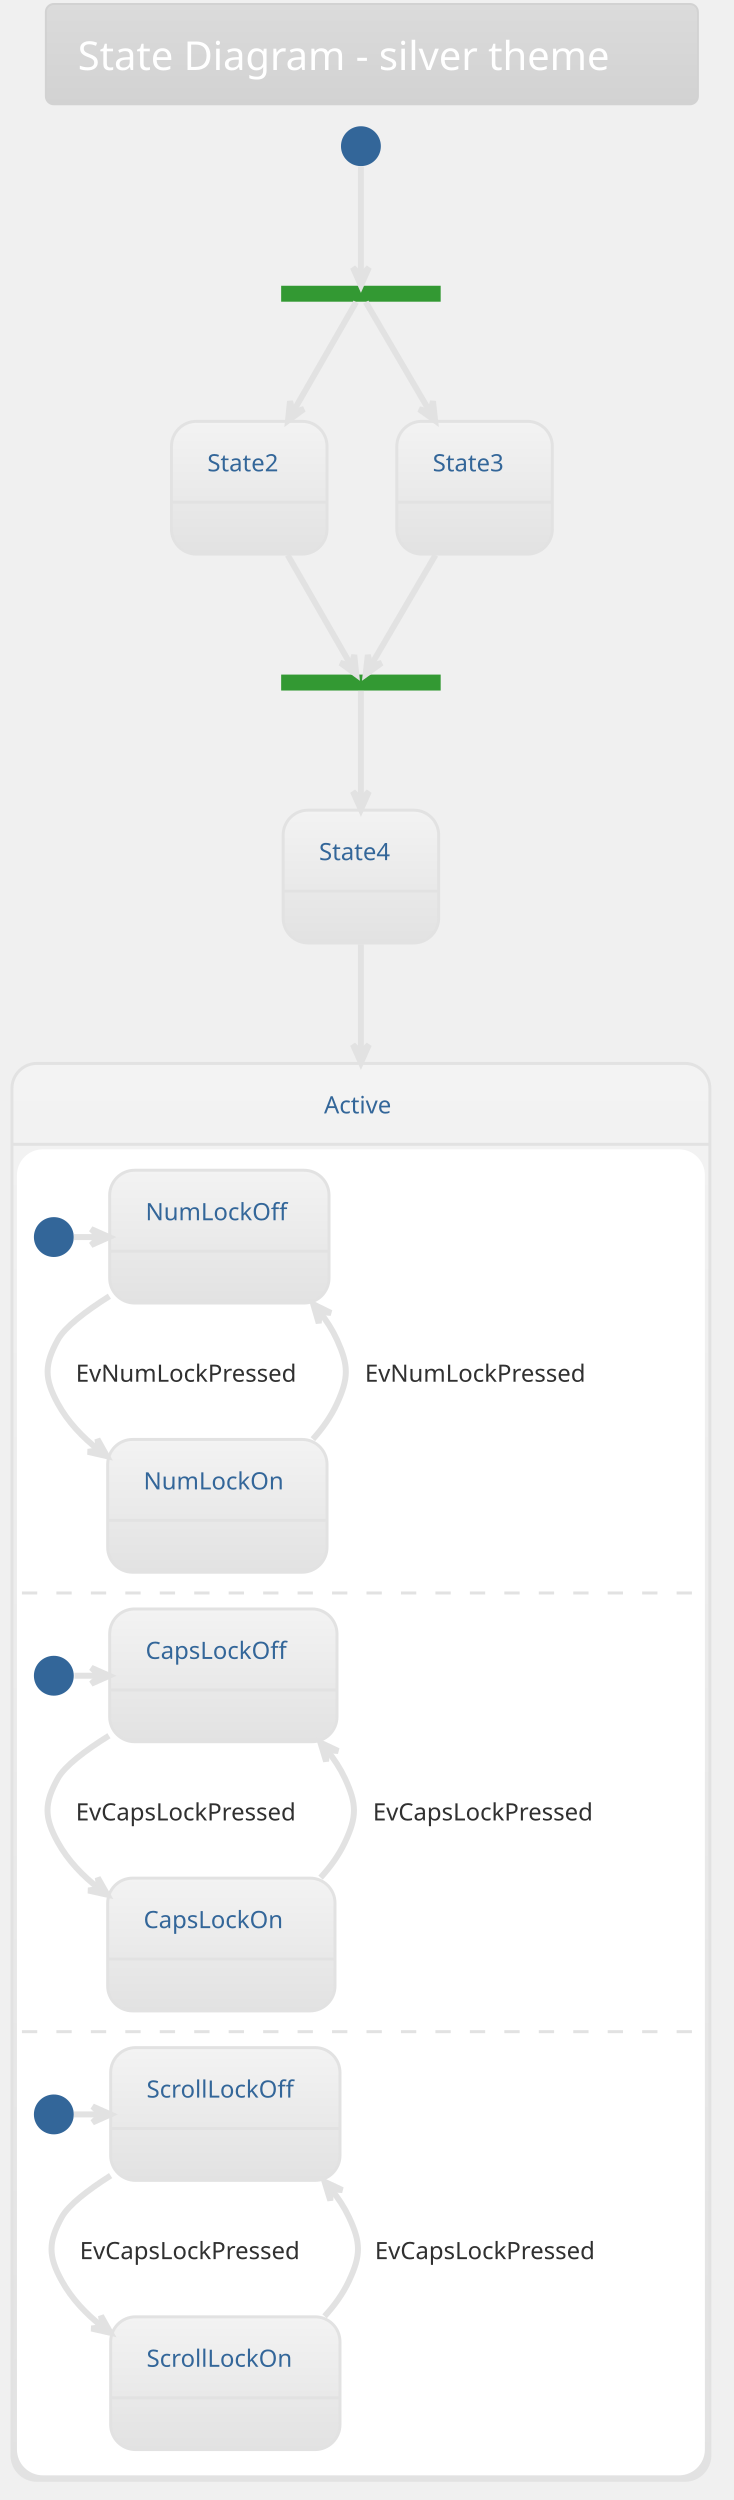
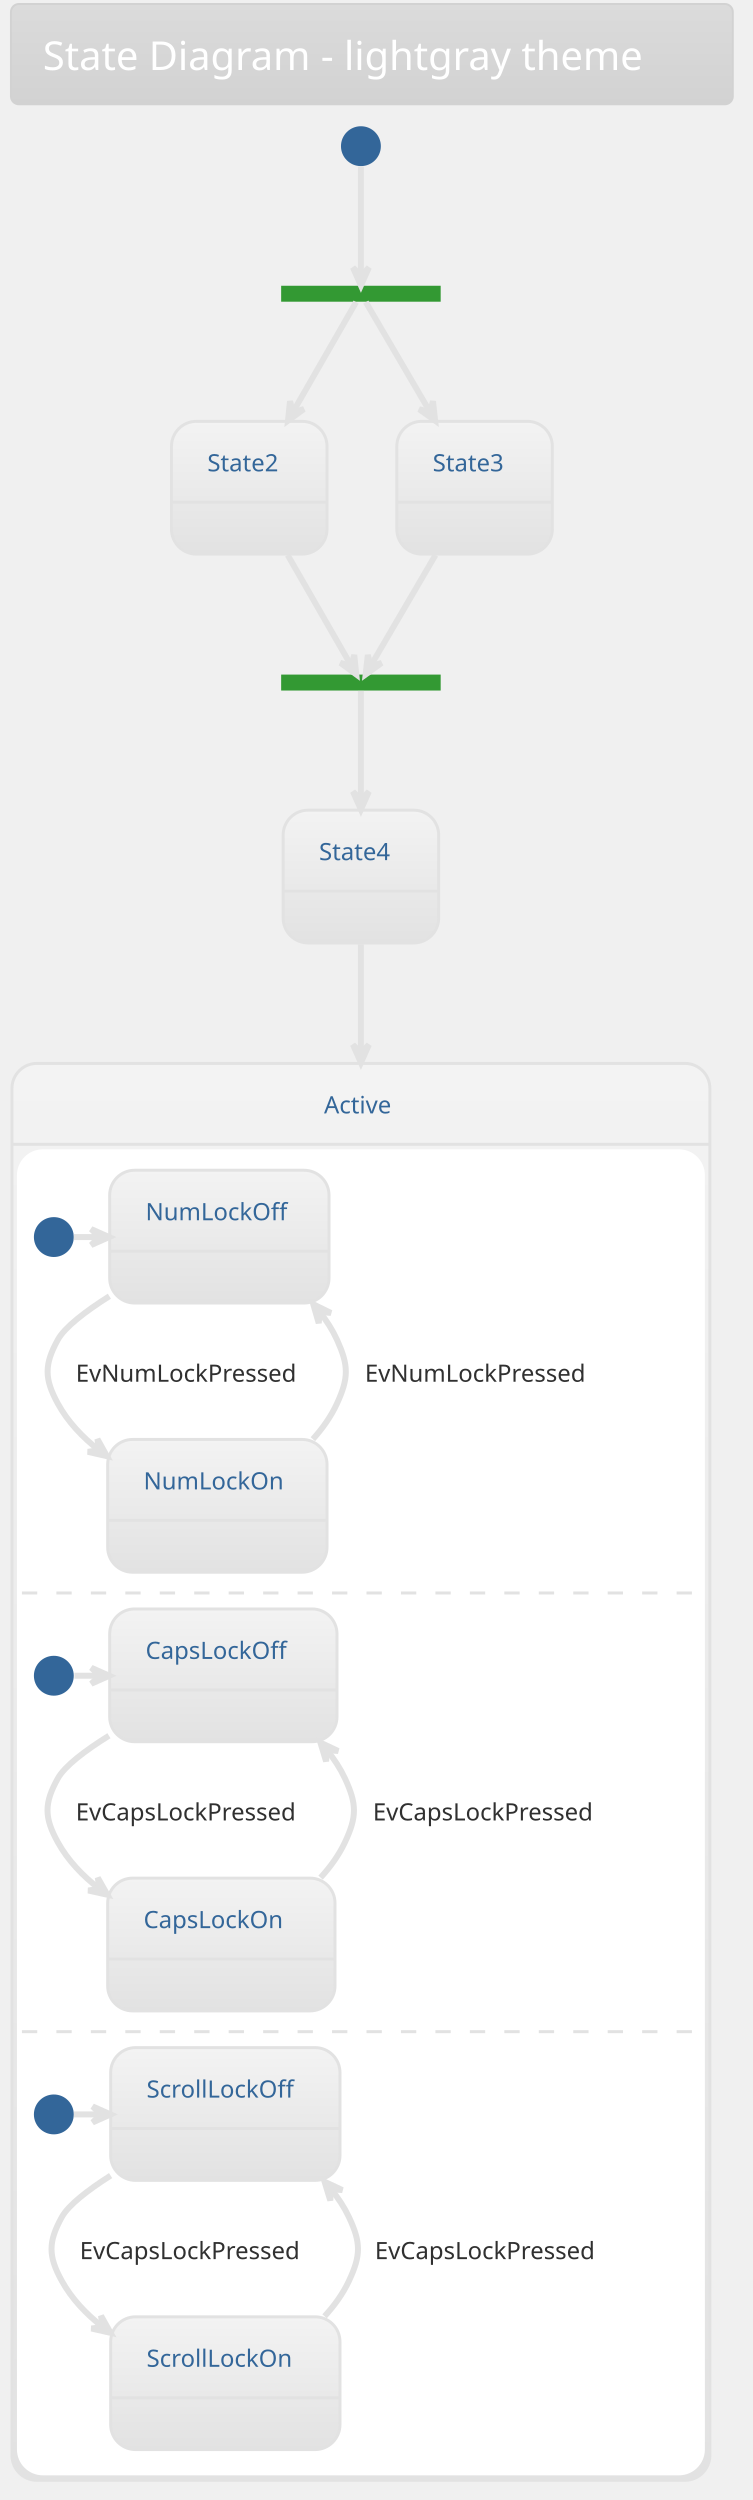
- <svg xmlns="http://www.w3.org/2000/svg" contentScriptType="application/ecmascript" contentStyleType="text/css" height="1306.25px" preserveAspectRatio="none" style="width:383px;height:1306px;" version="1.1" viewBox="0 0 383 1306" width="383.333px" zoomAndPan="magnify">
+ <svg xmlns="http://www.w3.org/2000/svg" contentScriptType="application/ecmascript" contentStyleType="text/css" height="1306.25px" preserveAspectRatio="none" style="width:393px;height:1306px;" version="1.1" viewBox="0 0 393 1306" width="393.75px" zoomAndPan="magnify">
  <defs>
-     <linearGradient id="g1cdw9myicaa0i0" x1="50%" x2="50%" y1="0%" y2="100%">
+     <linearGradient id="g1tpw0geriy8xm0" x1="50%" x2="50%" y1="0%" y2="100%">
      <stop offset="0%" stop-color="#DBDBDB" />
      <stop offset="100%" stop-color="#D2D2D2" />
    </linearGradient>
-     <linearGradient id="g1cdw9myicaa0i1" x1="50%" x2="50%" y1="0%" y2="100%">
+     <linearGradient id="g1tpw0geriy8xm1" x1="50%" x2="50%" y1="0%" y2="100%">
      <stop offset="0%" stop-color="#F3F3F3" />
      <stop offset="100%" stop-color="#E2E2E2" />
    </linearGradient>
  </defs>
  <g>
-     <rect fill="url(#g1cdw9myicaa0i0)" height="52.403" rx="4.167" ry="4.167" style="stroke: #D2D2D2; stroke-width: 1.042;" width="340.625" x="23.958" y="2.083" />
-     <text fill="#FFFFFF" font-family="Verdana" font-size="20.833" lengthAdjust="spacingAndGlyphs" textLength="307.292" x="40.625" y="36.57">State Diagram - silver theme</text>
+     <rect fill="url(#g1tpw0geriy8xm0)" height="52.403" rx="4.167" ry="4.167" style="stroke: #D2D2D2; stroke-width: 1.042;" width="377.083" x="5.729" y="2.083" />
+     <text fill="#FFFFFF" font-family="Verdana" font-size="20.833" lengthAdjust="spacingAndGlyphs" textLength="343.75" x="22.396" y="36.57">State Diagram - lightgray theme</text>
    <rect fill="#339933" height="8.333" style="stroke: none; stroke-width: 1.042;" width="83.333" x="146.875" y="149.278" />
    <ellipse cx="188.542" cy="76.361" fill="#336699" rx="10.417" ry="10.417" style="stroke: none; stroke-width: 1.042;" />
-     <rect fill="url(#g1cdw9myicaa0i1)" height="69.358" rx="13.021" ry="13.021" style="stroke: #E2E2E2; stroke-width: 1.562;" width="81.25" x="89.583" y="220.111" />
+     <rect fill="url(#g1tpw0geriy8xm1)" height="69.358" rx="13.021" ry="13.021" style="stroke: #E2E2E2; stroke-width: 1.562;" width="81.25" x="89.583" y="220.111" />
    <line style="stroke: #E2E2E2; stroke-width: 1.562;" x1="89.583" x2="170.833" y1="262.386" y2="262.386" />
    <text fill="#336699" font-family="Verdana" font-size="12.5" lengthAdjust="spacingAndGlyphs" textLength="43.75" x="108.333" y="246.22">State2</text>
-     <rect fill="url(#g1cdw9myicaa0i1)" height="69.358" rx="13.021" ry="13.021" style="stroke: #E2E2E2; stroke-width: 1.562;" width="81.25" x="207.292" y="220.111" />
+     <rect fill="url(#g1tpw0geriy8xm1)" height="69.358" rx="13.021" ry="13.021" style="stroke: #E2E2E2; stroke-width: 1.562;" width="81.25" x="207.292" y="220.111" />
    <line style="stroke: #E2E2E2; stroke-width: 1.562;" x1="207.292" x2="288.542" y1="262.386" y2="262.386" />
    <text fill="#336699" font-family="Verdana" font-size="12.5" lengthAdjust="spacingAndGlyphs" textLength="43.75" x="226.042" y="246.22">State3</text>
    <rect fill="#339933" height="8.333" style="stroke: none; stroke-width: 1.042;" width="83.333" x="146.875" y="352.403" />
-     <rect fill="url(#g1cdw9myicaa0i1)" height="69.358" rx="13.021" ry="13.021" style="stroke: #E2E2E2; stroke-width: 1.562;" width="81.25" x="147.917" y="423.236" />
+     <rect fill="url(#g1tpw0geriy8xm1)" height="69.358" rx="13.021" ry="13.021" style="stroke: #E2E2E2; stroke-width: 1.562;" width="81.25" x="147.917" y="423.236" />
    <line style="stroke: #E2E2E2; stroke-width: 1.562;" x1="147.917" x2="229.167" y1="465.511" y2="465.511" />
    <text fill="#336699" font-family="Verdana" font-size="12.5" lengthAdjust="spacingAndGlyphs" textLength="43.75" x="166.667" y="449.345">State4</text>
-     <rect fill="url(#g1cdw9myicaa0i1)" height="740.192" rx="13.021" ry="13.021" style="stroke: #E2E2E2; stroke-width: 1.562;" width="364.583" x="6.25" y="555.528" />
+     <rect fill="url(#g1tpw0geriy8xm1)" height="740.192" rx="13.021" ry="13.021" style="stroke: #E2E2E2; stroke-width: 1.562;" width="364.583" x="6.25" y="555.528" />
    <rect fill="#FFFFFF" height="691.667" rx="13.021" ry="13.021" style="stroke: #FFFFFF; stroke-width: 1.042;" width="358.333" x="9.375" y="600.928" />
    <line style="stroke: #E2E2E2; stroke-width: 1.562;" x1="6.25" x2="370.833" y1="597.803" y2="597.803" />
    <text fill="#336699" font-family="Verdana" font-size="12.5" lengthAdjust="spacingAndGlyphs" textLength="38.542" x="169.271" y="581.637">Active</text>
    <ellipse cx="28.125" cy="646.24" fill="#336699" rx="10.417" ry="10.417" style="stroke: none; stroke-width: 1.042;" />
-     <rect fill="url(#g1cdw9myicaa0i1)" height="69.358" rx="13.021" ry="13.021" style="stroke: #E2E2E2; stroke-width: 1.562;" width="114.583" x="57.292" y="611.344" />
+     <rect fill="url(#g1tpw0geriy8xm1)" height="69.358" rx="13.021" ry="13.021" style="stroke: #E2E2E2; stroke-width: 1.562;" width="114.583" x="57.292" y="611.344" />
    <line style="stroke: #E2E2E2; stroke-width: 1.562;" x1="57.292" x2="171.875" y1="653.619" y2="653.619" />
    <text fill="#336699" font-family="Verdana" font-size="12.5" lengthAdjust="spacingAndGlyphs" textLength="77.083" x="76.042" y="637.453">NumLockOff</text>
-     <rect fill="url(#g1cdw9myicaa0i1)" height="69.358" rx="13.021" ry="13.021" style="stroke: #E2E2E2; stroke-width: 1.562;" width="114.583" x="56.25" y="751.969" />
+     <rect fill="url(#g1tpw0geriy8xm1)" height="69.358" rx="13.021" ry="13.021" style="stroke: #E2E2E2; stroke-width: 1.562;" width="114.583" x="56.25" y="751.969" />
    <line style="stroke: #E2E2E2; stroke-width: 1.562;" x1="56.25" x2="170.833" y1="794.244" y2="794.244" />
    <text fill="#336699" font-family="Verdana" font-size="12.5" lengthAdjust="spacingAndGlyphs" textLength="77.083" x="75" y="778.078">NumLockOn</text>
    <path d="M38.595,646.24 C42.908,646.24 47.221,646.24 51.535,646.24 " fill="none" id="*start*Active-&gt;NumLockOff" style="stroke: #E2E2E2; stroke-width: 3.125;" />
    <polygon fill="#E2E2E2" points="56.998,646.24,47.623,642.074,51.79,646.24,47.623,650.407,56.998,646.24" style="stroke: #E2E2E2; stroke-width: 3.125;" />
    <path d="M57.13,677.136 C44.502,685.143 33.801,693.344 30.208,699.886 C23.077,712.871 23.113,720.214 30.208,733.219 C35.378,742.695 43.018,750.748 51.608,757.507 " fill="none" id="NumLockOff-&gt;NumLockOn" style="stroke: #E2E2E2; stroke-width: 3.125;" />
    <polygon fill="#E2E2E2" points="55.894,760.722,50.894,751.764,51.727,757.597,45.894,758.43,55.894,760.722" style="stroke: #E2E2E2; stroke-width: 3.125;" />
    <text fill="#303030" font-family="Verdana" font-size="12.5" lengthAdjust="spacingAndGlyphs" textLength="127.083" x="39.583" y="721.828">EvNumLockPressed</text>
    <path d="M163.438,751.832 C168.515,746.201 172.937,739.976 176.042,733.219 C182.227,719.758 182.172,713.373 176.042,699.886 C173.709,694.753 170.615,689.919 167.053,685.415 " fill="none" id="NumLockOn-&gt;NumLockOff" style="stroke: #E2E2E2; stroke-width: 3.125;" />
    <polygon fill="#E2E2E2" points="163.66,681.372,166.496,691.231,167.008,685.361,172.879,685.873,163.66,681.372" style="stroke: #E2E2E2; stroke-width: 3.125;" />
    <text fill="#303030" font-family="Verdana" font-size="12.5" lengthAdjust="spacingAndGlyphs" textLength="127.083" x="190.625" y="721.828">EvNumLockPressed</text>
    <line style="stroke: #E2E2E2; stroke-width: 1.562; stroke-dasharray: 8.0,10.0;" x1="11.458" x2="363.542" y1="832.178" y2="832.178" />
    <ellipse cx="28.125" cy="875.407" fill="#336699" rx="10.417" ry="10.417" style="stroke: none; stroke-width: 1.042;" />
-     <rect fill="url(#g1cdw9myicaa0i1)" height="69.358" rx="13.021" ry="13.021" style="stroke: #E2E2E2; stroke-width: 1.562;" width="118.75" x="57.292" y="840.511" />
+     <rect fill="url(#g1tpw0geriy8xm1)" height="69.358" rx="13.021" ry="13.021" style="stroke: #E2E2E2; stroke-width: 1.562;" width="118.75" x="57.292" y="840.511" />
    <line style="stroke: #E2E2E2; stroke-width: 1.562;" x1="57.292" x2="176.042" y1="882.786" y2="882.786" />
    <text fill="#336699" font-family="Verdana" font-size="12.5" lengthAdjust="spacingAndGlyphs" textLength="81.25" x="76.042" y="866.62">CapsLockOff</text>
-     <rect fill="url(#g1cdw9myicaa0i1)" height="69.358" rx="13.021" ry="13.021" style="stroke: #E2E2E2; stroke-width: 1.562;" width="118.75" x="56.25" y="981.136" />
+     <rect fill="url(#g1tpw0geriy8xm1)" height="69.358" rx="13.021" ry="13.021" style="stroke: #E2E2E2; stroke-width: 1.562;" width="118.75" x="56.25" y="981.136" />
    <line style="stroke: #E2E2E2; stroke-width: 1.562;" x1="56.25" x2="175" y1="1023.411" y2="1023.411" />
    <text fill="#336699" font-family="Verdana" font-size="12.5" lengthAdjust="spacingAndGlyphs" textLength="81.25" x="75" y="1007.245">CapsLockOn</text>
    <path d="M38.847,875.407 C43.122,875.407 47.396,875.407 51.671,875.407 " fill="none" id="*start*CONC82-&gt;CapsLockOff" style="stroke: #E2E2E2; stroke-width: 3.125;" />
    <polygon fill="#E2E2E2" points="57.086,875.407,47.711,871.24,51.877,875.407,47.711,879.574,57.086,875.407" style="stroke: #E2E2E2; stroke-width: 3.125;" />
    <path d="M56.91,906.736 C44.364,914.565 33.816,922.569 30.208,929.053 C23.006,941.999 23.041,949.42 30.208,962.386 C35.45,971.869 43.148,979.901 51.809,986.631 " fill="none" id="CapsLockOff-&gt;CapsLockOn" style="stroke: #E2E2E2; stroke-width: 3.125;" />
    <polygon fill="#E2E2E2" points="56.131,989.831,51.075,980.904,51.945,986.732,46.117,987.601,56.131,989.831" style="stroke: #E2E2E2; stroke-width: 3.125;" />
    <text fill="#303030" font-family="Verdana" font-size="12.5" lengthAdjust="spacingAndGlyphs" textLength="131.25" x="39.583" y="950.995">EvCapsLockPressed</text>
    <path d="M167.464,980.871 C172.587,975.293 177.05,969.115 180.208,962.386 C186.503,948.975 186.449,942.489 180.208,929.053 C177.787,923.84 174.582,918.951 170.896,914.411 " fill="none" id="CapsLockOn-&gt;CapsLockOff" style="stroke: #E2E2E2; stroke-width: 3.125;" />
    <polygon fill="#E2E2E2" points="167.384,910.341,170.354,920.161,170.786,914.284,176.663,914.717,167.384,910.341" style="stroke: #E2E2E2; stroke-width: 3.125;" />
    <text fill="#303030" font-family="Verdana" font-size="12.5" lengthAdjust="spacingAndGlyphs" textLength="131.25" x="194.792" y="950.995">EvCapsLockPressed</text>
    <line style="stroke: #E2E2E2; stroke-width: 1.562; stroke-dasharray: 8.0,10.0;" x1="11.458" x2="363.542" y1="1061.344" y2="1061.344" />
    <ellipse cx="28.125" cy="1104.574" fill="#336699" rx="10.417" ry="10.417" style="stroke: none; stroke-width: 1.042;" />
-     <rect fill="url(#g1cdw9myicaa0i1)" height="69.358" rx="13.021" ry="13.021" style="stroke: #E2E2E2; stroke-width: 1.562;" width="119.792" x="57.812" y="1069.678" />
+     <rect fill="url(#g1tpw0geriy8xm1)" height="69.358" rx="13.021" ry="13.021" style="stroke: #E2E2E2; stroke-width: 1.562;" width="119.792" x="57.812" y="1069.678" />
    <line style="stroke: #E2E2E2; stroke-width: 1.562;" x1="57.812" x2="177.604" y1="1111.953" y2="1111.953" />
    <text fill="#336699" font-family="Verdana" font-size="12.5" lengthAdjust="spacingAndGlyphs" textLength="82.292" x="76.562" y="1095.786">ScrollLockOff</text>
-     <rect fill="url(#g1cdw9myicaa0i1)" height="69.358" rx="13.021" ry="13.021" style="stroke: #E2E2E2; stroke-width: 1.562;" width="119.792" x="57.812" y="1210.303" />
+     <rect fill="url(#g1tpw0geriy8xm1)" height="69.358" rx="13.021" ry="13.021" style="stroke: #E2E2E2; stroke-width: 1.562;" width="119.792" x="57.812" y="1210.303" />
    <line style="stroke: #E2E2E2; stroke-width: 1.562;" x1="57.812" x2="177.604" y1="1252.578" y2="1252.578" />
    <text fill="#336699" font-family="Verdana" font-size="12.5" lengthAdjust="spacingAndGlyphs" textLength="82.292" x="76.562" y="1236.411">ScrollLockOn</text>
    <path d="M38.623,1104.574 C43.212,1104.574 47.801,1104.574 52.39,1104.574 " fill="none" id="*start*CONC90-&gt;ScrollLockOff" style="stroke: #E2E2E2; stroke-width: 3.125;" />
    <polygon fill="#E2E2E2" points="57.777,1104.574,48.402,1100.407,52.568,1104.574,48.402,1108.74,57.777,1104.574" style="stroke: #E2E2E2; stroke-width: 3.125;" />
    <path d="M57.783,1136.525 C45.777,1144.174 35.765,1151.936 32.292,1158.219 C25.124,1171.185 25.124,1178.587 32.292,1191.553 C37.461,1200.904 45.019,1208.845 53.532,1215.516 " fill="none" id="ScrollLockOff-&gt;ScrollLockOn" style="stroke: #E2E2E2; stroke-width: 3.125;" />
    <polygon fill="#E2E2E2" points="57.782,1218.69,52.764,1209.742,53.609,1215.574,47.777,1216.419,57.782,1218.69" style="stroke: #E2E2E2; stroke-width: 3.125;" />
    <text fill="#303030" font-family="Verdana" font-size="12.5" lengthAdjust="spacingAndGlyphs" textLength="131.25" x="41.667" y="1180.161">EvCapsLockPressed</text>
    <path d="M169.547,1210.037 C174.67,1204.459 179.133,1198.282 182.292,1191.553 C188.586,1178.142 188.586,1171.63 182.292,1158.219 C179.874,1153.067 176.69,1148.239 173.032,1143.755 " fill="none" id="ScrollLockOn-&gt;ScrollLockOff" style="stroke: #E2E2E2; stroke-width: 3.125;" />
    <polygon fill="#E2E2E2" points="169.547,1139.735,172.54,1149.548,172.959,1143.67,178.837,1144.089,169.547,1139.735" style="stroke: #E2E2E2; stroke-width: 3.125;" />
    <text fill="#303030" font-family="Verdana" font-size="12.5" lengthAdjust="spacingAndGlyphs" textLength="131.25" x="195.833" y="1180.161">EvCapsLockPressed</text>
    <path d="M188.542,87.079 C188.542,102.137 188.542,129.328 188.542,143.789 " fill="none" id="*start-&gt;fork_state" style="stroke: #E2E2E2; stroke-width: 3.125;" />
    <polygon fill="#E2E2E2" points="188.542,149.135,192.708,139.76,188.542,143.927,184.375,139.76,188.542,149.135" style="stroke: #E2E2E2; stroke-width: 3.125;" />
    <path d="M186.035,157.809 C180.335,167.734 165.903,192.861 153.141,215.08 " fill="none" id="fork_state-&gt;State2" style="stroke: #E2E2E2; stroke-width: 3.125;" />
    <polygon fill="#E2E2E2" points="150.447,219.77,158.729,213.716,153.041,215.254,151.503,209.566,150.447,219.77" style="stroke: #E2E2E2; stroke-width: 3.125;" />
    <path d="M191.093,157.809 C196.895,167.734 211.585,192.861 224.575,215.08 " fill="none" id="fork_state-&gt;State3" style="stroke: #E2E2E2; stroke-width: 3.125;" />
    <polygon fill="#E2E2E2" points="227.317,219.77,226.182,209.574,224.688,215.274,218.988,213.78,227.317,219.77" style="stroke: #E2E2E2; stroke-width: 3.125;" />
    <path d="M150.283,289.959 C162.049,310.443 176.007,334.746 183.381,347.584 " fill="none" id="State2-&gt;join_state" style="stroke: #E2E2E2; stroke-width: 3.125;" />
    <polygon fill="#E2E2E2" points="186.112,352.339,185.056,342.134,183.518,347.822,177.829,346.284,186.112,352.339" style="stroke: #E2E2E2; stroke-width: 3.125;" />
    <path d="M227.483,289.959 C215.508,310.443 201.3,334.746 193.795,347.584 " fill="none" id="State3-&gt;join_state" style="stroke: #E2E2E2; stroke-width: 3.125;" />
    <polygon fill="#E2E2E2" points="191.015,352.339,199.344,346.348,193.644,347.842,192.15,342.142,191.015,352.339" style="stroke: #E2E2E2; stroke-width: 3.125;" />
    <path d="M188.542,360.933 C188.542,370.776 188.542,395.566 188.542,417.646 " fill="none" id="join_state-&gt;State4" style="stroke: #E2E2E2; stroke-width: 3.125;" />
    <polygon fill="#E2E2E2" points="188.542,422.895,192.708,413.52,188.542,417.687,184.375,413.52,188.542,422.895" style="stroke: #E2E2E2; stroke-width: 3.125;" />
    <path d="M188.542,493.286 C188.542,508.43 188.542,527.742 188.542,549.768 " fill="none" id="State4-&gt;Active" style="stroke: #E2E2E2; stroke-width: 3.125;" />
    <polygon fill="#E2E2E2" points="188.542,555.117,192.708,545.742,188.542,549.909,184.375,545.742,188.542,555.117" style="stroke: #E2E2E2; stroke-width: 3.125;" />
  </g>
</svg>
